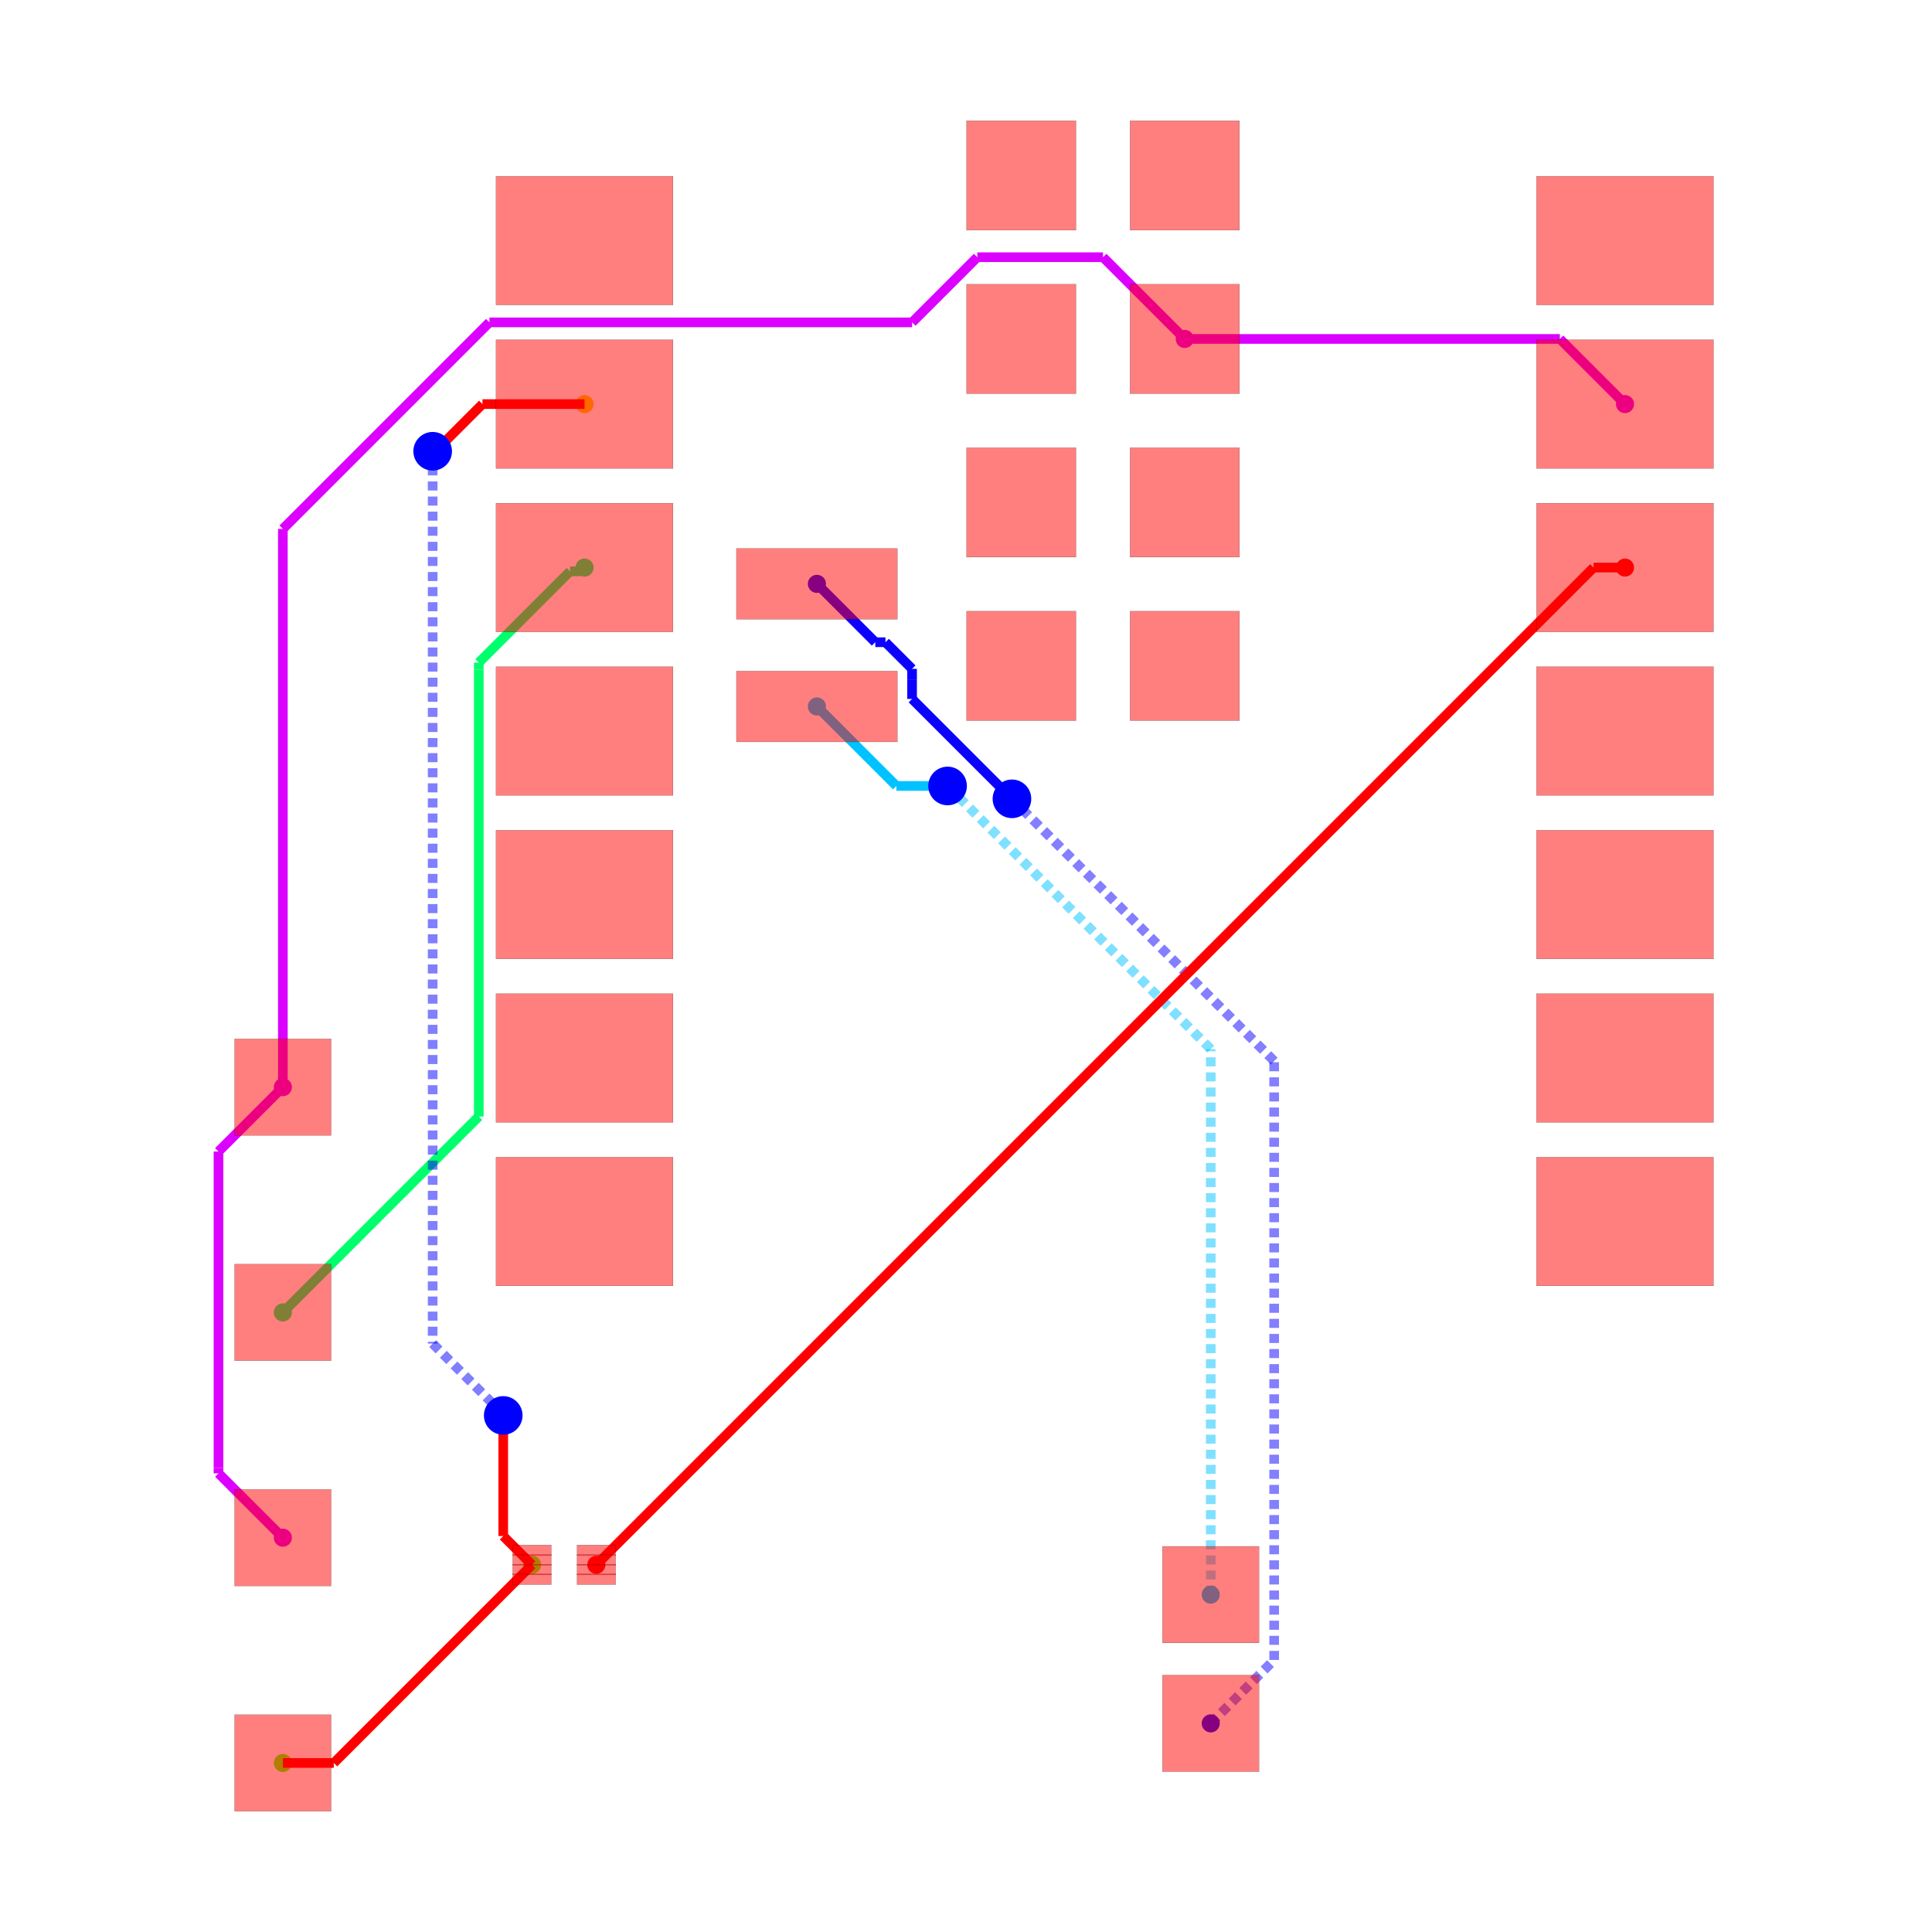
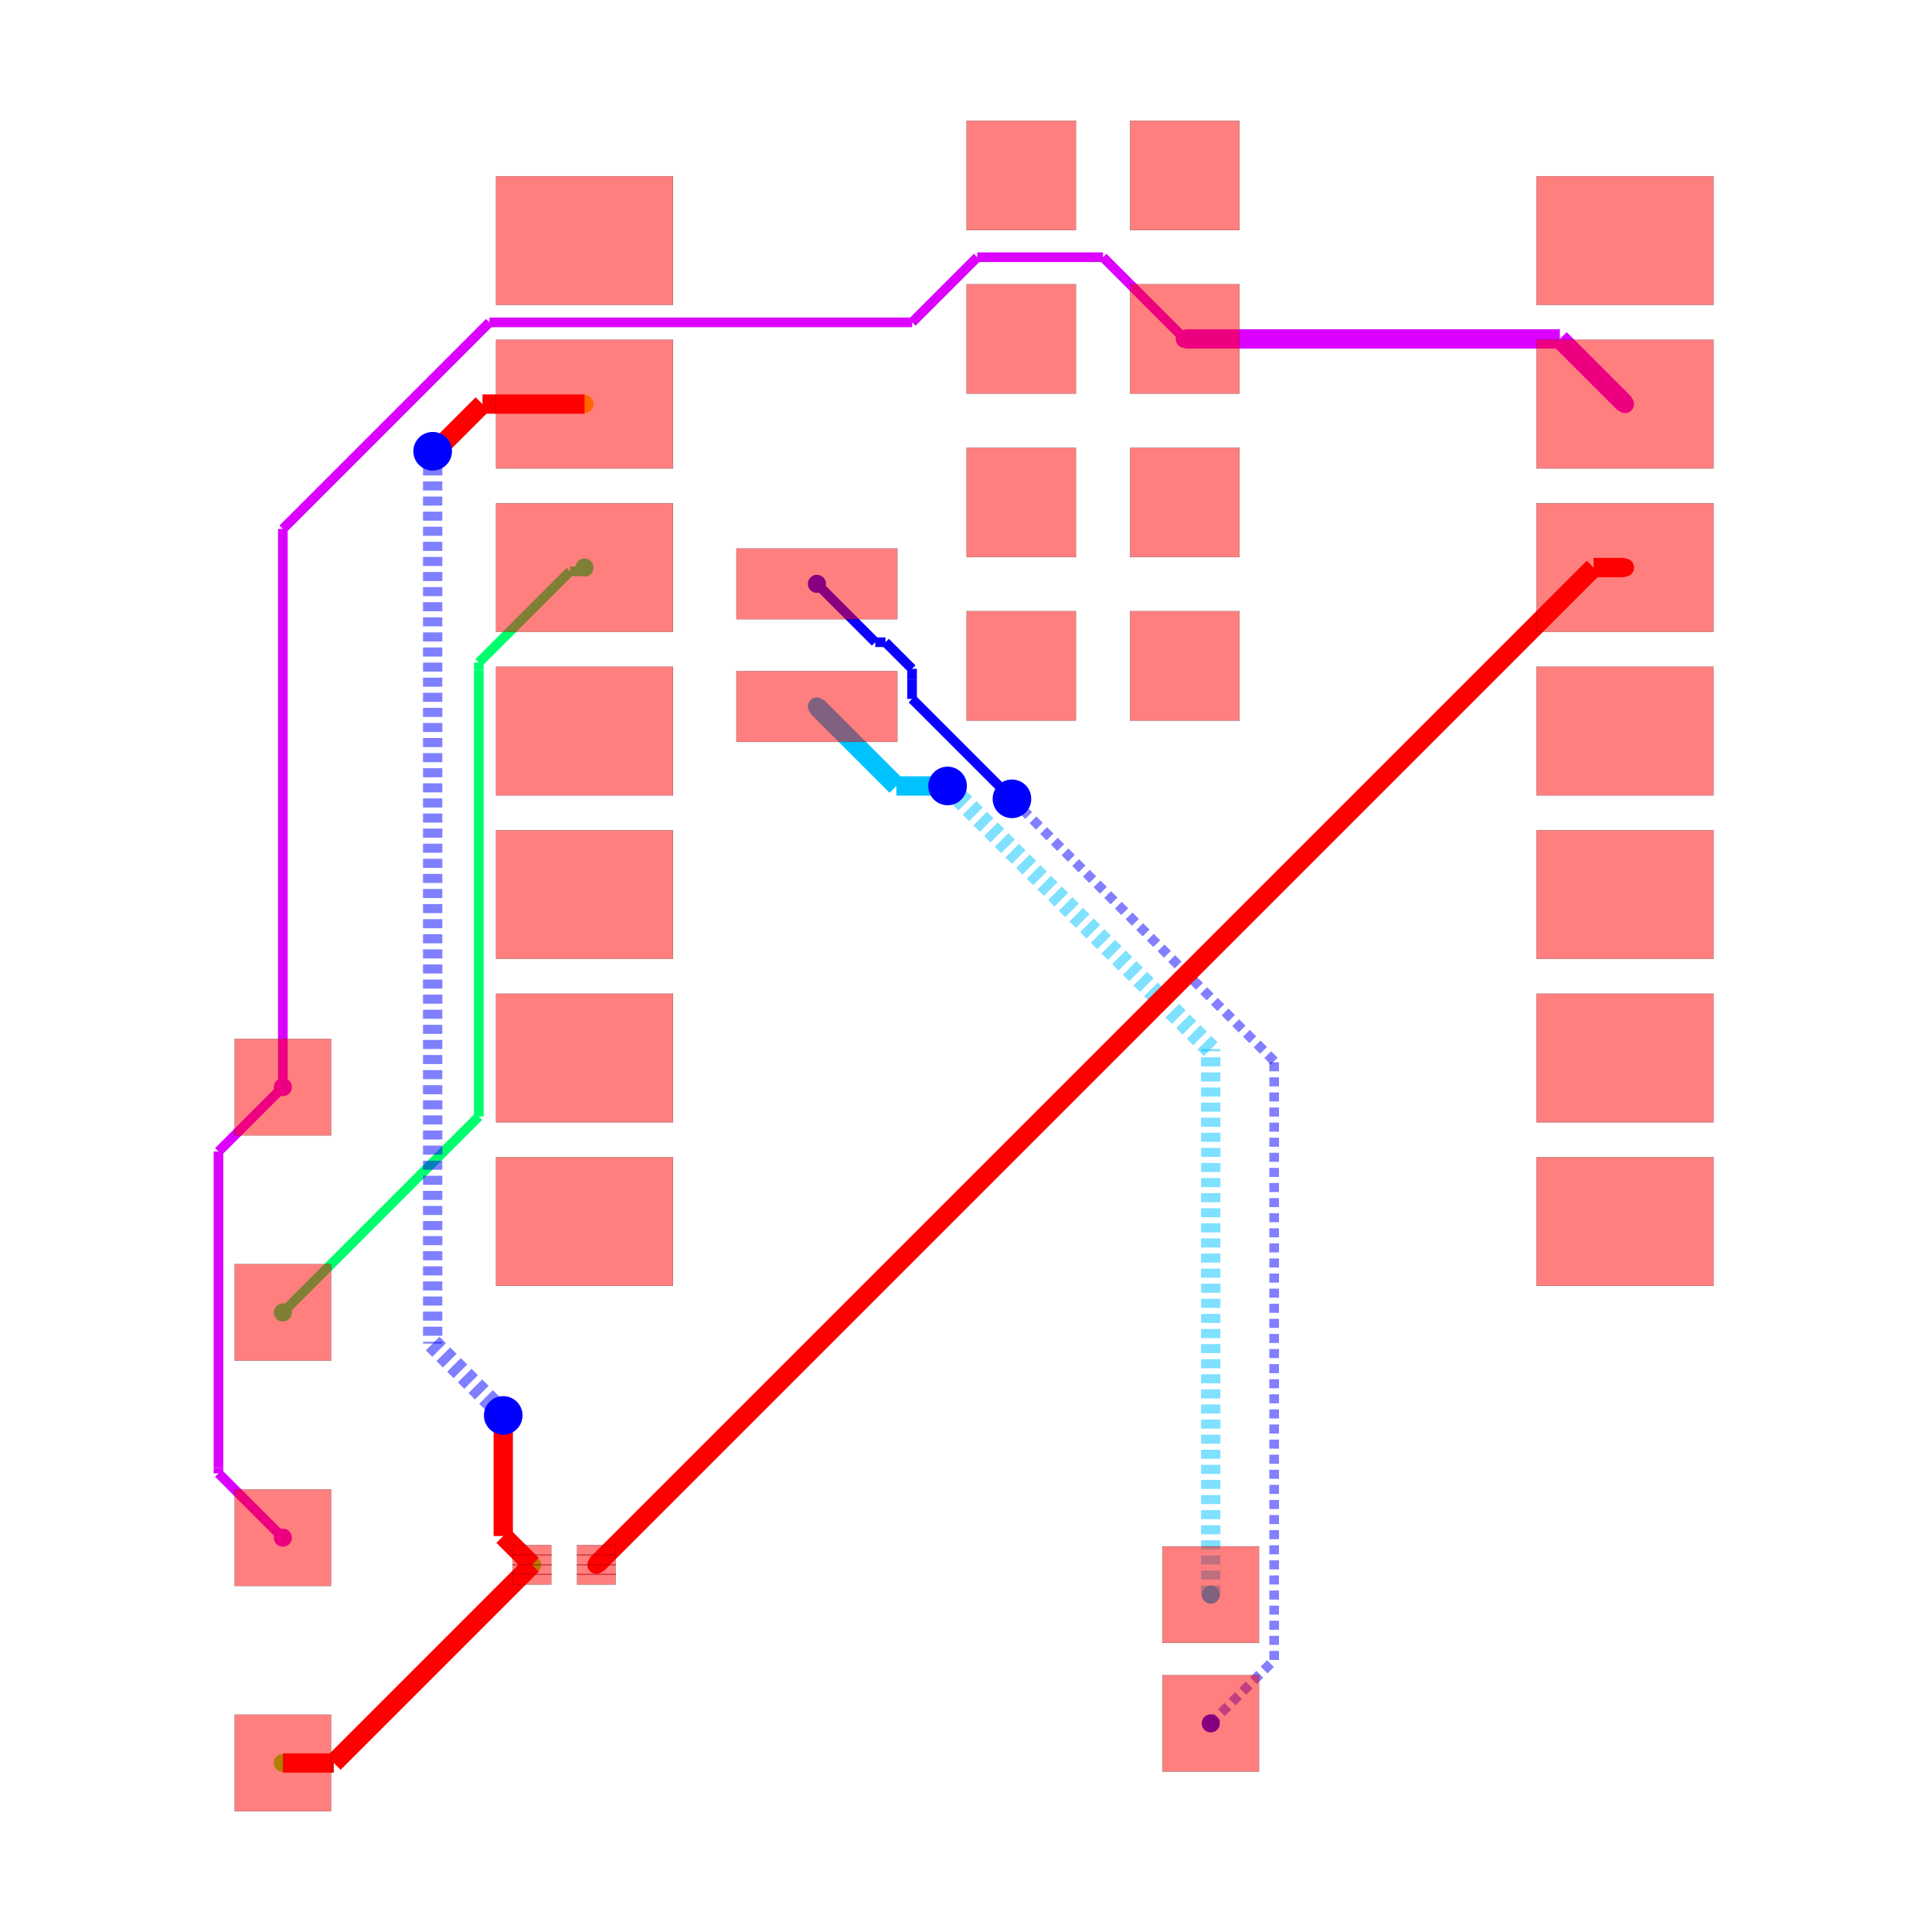
<svg xmlns="http://www.w3.org/2000/svg" width="640" height="640" viewBox="0 0 640 640">
  <rect width="100%" height="100%" fill="white" />
  <g>
    <circle data-type="point" data-label="source_trace_2 (top)" data-x="10.124772" data-y="6.993" cx="538.304" cy="188.015" r="3" fill="hsl(0, 100%, 50%)" />
  </g>
  <g>
    <circle data-type="point" data-label="source_trace_2 (top)" data-x="-5.856893060790263" data-y="-8.500436101920712" cx="197.549" cy="518.359" r="3" fill="hsl(0, 100%, 50%)" />
  </g>
  <g>
    <circle data-type="point" data-label="source_trace_3 (top)" data-x="-6.040227999999999" data-y="9.533000000000001" cx="193.64" cy="133.858" r="3" fill="hsl(48.571, 100%, 50%)" />
  </g>
  <g>
    <circle data-type="point" data-label="source_trace_3 (top)" data-x="-6.856893060790263" data-y="-8.500436101920712" cx="176.228" cy="518.359" r="3" fill="hsl(48.571, 100%, 50%)" />
  </g>
  <g>
    <circle data-type="point" data-label="source_trace_4 (top)" data-x="-6.856893060790263" data-y="-8.500436101920712" cx="176.228" cy="518.359" r="3" fill="hsl(97.143, 100%, 50%)" />
  </g>
  <g>
    <circle data-type="point" data-label="source_trace_4 (top)" data-x="-10.727385294299685" data-y="-11.579453643315949" cx="93.703" cy="584.009" r="3" fill="hsl(97.143, 100%, 50%)" />
  </g>
  <g>
    <circle data-type="point" data-label="source_trace_6 (top)" data-x="-6.040227999999999" data-y="6.993" cx="193.64" cy="188.015" r="3" fill="hsl(145.714, 100%, 50%)" />
  </g>
  <g>
    <circle data-type="point" data-label="source_trace_6 (top)" data-x="-10.727385294299685" data-y="-4.579453643315949" cx="93.703" cy="434.758" r="3" fill="hsl(145.714, 100%, 50%)" />
  </g>
  <g>
    <circle data-type="point" data-label="source_trace_8 (top)" data-x="-2.4302279999999996" data-y="4.835" cx="270.611" cy="234.026" r="3" fill="hsl(194.286, 100%, 50%)" />
  </g>
  <g>
    <circle data-type="point" data-label="source_trace_8 (top)" data-x="3.6885631738662035" data-y="-8.96420520580684" cx="401.074" cy="528.248" r="3" fill="hsl(194.286, 100%, 50%)" />
  </g>
  <g>
    <circle data-type="point" data-label="source_trace_9 (top)" data-x="-2.4302279999999996" data-y="6.74" cx="270.611" cy="193.409" r="3" fill="hsl(242.857, 100%, 50%)" />
  </g>
  <g>
    <circle data-type="point" data-label="source_trace_9 (top)" data-x="3.6885631738662035" data-y="-10.96420520580684" cx="401.074" cy="570.891" r="3" fill="hsl(242.857, 100%, 50%)" />
  </g>
  <g>
    <circle data-type="point" data-label="source_net_0 (top)" data-x="-10.727385294299685" data-y="-8.079453643315949" cx="93.703" cy="509.383" r="3" fill="hsl(291.429, 100%, 50%)" />
  </g>
  <g>
    <circle data-type="point" data-label="source_net_0 (top)" data-x="-10.727385294299685" data-y="-1.079453643315949" cx="93.703" cy="360.132" r="3" fill="hsl(291.429, 100%, 50%)" />
  </g>
  <g>
    <circle data-type="point" data-label="source_net_0 (top)" data-x="3.2847720000000002" data-y="10.545" cx="392.464" cy="112.28" r="3" fill="hsl(291.429, 100%, 50%)" />
  </g>
  <g>
    <circle data-type="point" data-label="source_net_0 (top)" data-x="10.124772" data-y="9.533000000000001" cx="538.304" cy="133.858" r="3" fill="hsl(291.429, 100%, 50%)" />
  </g>
  <g>
-     <polyline data-points="3.2847720000000002,10.545 9.112772000000001,10.545" data-type="line" data-label="" points="392.464,112.28 516.727,112.28" fill="none" stroke="hsl(291.429, 100%, 50%)" stroke-width="3.198" />
-   </g>
-   <g>
-     <polyline data-points="9.112772000000001,10.545 10.124772,9.533000000000001" data-type="line" data-label="" points="516.727,112.28 538.304,133.858" fill="none" stroke="hsl(291.429, 100%, 50%)" stroke-width="3.198" />
+     <polyline data-points="3.2847720000000002,10.545 9.112772000000001,10.545" data-type="line" data-label="" points="392.464,112.28 516.727,112.28" fill="none" stroke="hsl(291.429, 100%, 50%)" stroke-width="6.396" />
+   </g>
+   <g>
+     <polyline data-points="9.112772000000001,10.545 10.124772,9.533000000000001" data-type="line" data-label="" points="516.727,112.28 538.304,133.858" fill="none" stroke="hsl(291.429, 100%, 50%)" stroke-width="6.396" />
  </g>
  <g>
    <polyline data-points="-10.727385294299685,-1.079453643315949 -11.727494334164163,-2.079562683180427" data-type="line" data-label="" points="93.703,360.132 72.379,381.456" fill="none" stroke="hsl(291.429, 100%, 50%)" stroke-width="3.198" />
  </g>
  <g>
    <polyline data-points="-11.727494334164163,-2.079562683180427 -11.727494334164163,-6.994025818108921" data-type="line" data-label="" points="72.379,381.456 72.379,486.24" fill="none" stroke="hsl(291.429, 100%, 50%)" stroke-width="3.198" />
  </g>
  <g>
    <polyline data-points="-11.727494334164163,-6.994025818108921 -11.727494334164163,-7.079344603451471" data-type="line" data-label="" points="72.379,486.24 72.379,488.059" fill="none" stroke="hsl(291.429, 100%, 50%)" stroke-width="3.198" />
  </g>
  <g>
    <polyline data-points="-11.727494334164163,-7.079344603451471 -10.727385294299685,-8.079453643315949" data-type="line" data-label="" points="72.379,488.059 93.703,509.383" fill="none" stroke="hsl(291.429, 100%, 50%)" stroke-width="3.198" />
  </g>
  <g>
    <polyline data-points="-10.727385294299685,-1.079453643315949 -10.727385294299685,7.593448202743216" data-type="line" data-label="" points="93.703,360.132 93.703,175.212" fill="none" stroke="hsl(291.429, 100%, 50%)" stroke-width="3.198" />
  </g>
  <g>
    <polyline data-points="-10.727385294299685,7.593448202743216 -7.518349078821869,10.802484418221033" data-type="line" data-label="" points="93.703,175.212 162.125,106.79" fill="none" stroke="hsl(291.429, 100%, 50%)" stroke-width="3.198" />
  </g>
  <g>
    <polyline data-points="-7.518349078821869,10.802484418221033 -0.9507636247636544,10.802484418221033" data-type="line" data-label="" points="162.125,106.79 302.156,106.79" fill="none" stroke="hsl(291.429, 100%, 50%)" stroke-width="3.198" />
  </g>
  <g>
    <polyline data-points="-0.9507636247636544,10.802484418221033 0.06175195701531419,11.815000000000001" data-type="line" data-label="" points="302.156,106.79 323.744,85.202" fill="none" stroke="hsl(291.429, 100%, 50%)" stroke-width="3.198" />
  </g>
  <g>
    <polyline data-points="0.06175195701531419,11.815000000000001 2.014771999999999,11.815000000000001" data-type="line" data-label="" points="323.744,85.202 365.386,85.202" fill="none" stroke="hsl(291.429, 100%, 50%)" stroke-width="3.198" />
  </g>
  <g>
    <polyline data-points="2.014771999999999,11.815000000000001 3.2847720000000002,10.545" data-type="line" data-label="" points="365.386,85.202 392.464,112.28" fill="none" stroke="hsl(291.429, 100%, 50%)" stroke-width="3.198" />
  </g>
  <g>
    <polyline data-points="3.6885631738662035,-10.96420520580684 4.674003980297006,-9.978764399376036" data-type="line" data-label="" points="401.074,570.891 422.085,549.88" fill="none" stroke="rgba(8,0,255,0.5)" stroke-width="3.198" stroke-dasharray="3 2" />
  </g>
  <g>
    <polyline data-points="4.674003980297006,-9.978764399376036 4.674003980297006,-0.6740039802970057" data-type="line" data-label="" points="422.085,549.88 422.085,351.487" fill="none" stroke="rgba(8,0,255,0.5)" stroke-width="3.198" stroke-dasharray="3 2" />
  </g>
  <g>
    <polyline data-points="4.674003980297006,-0.6740039802970057 4.674003980297005,-0.6740039802970057" data-type="line" data-label="" points="422.085,351.487 422.085,351.487" fill="none" stroke="rgba(8,0,255,0.5)" stroke-width="3.198" stroke-dasharray="3 2" />
  </g>
  <g>
    <polyline data-points="4.674003980297005,-0.6740039802970057 0.6086043210830926,3.3913956789169077" data-type="line" data-label="" points="422.085,351.487 335.404,264.806" fill="none" stroke="rgba(8,0,255,0.5)" stroke-width="3.198" stroke-dasharray="3 2" />
  </g>
  <g>
    <polyline data-points="0.6086043210830926,3.3913956789169077 0.6,3.4000000000000004" data-type="line" data-label="" points="335.404,264.806 335.221,264.623" fill="none" stroke="rgba(8,0,255,0.5)" stroke-width="3.198" stroke-dasharray="3 2" />
  </g>
  <g>
    <polyline data-points="0.6,3.4000000000000004 -0.9518234432128395,4.95182344321284" data-type="line" data-label="" points="335.221,264.623 302.133,231.536" fill="none" stroke="hsl(242.857, 100%, 50%)" stroke-width="3.198" />
  </g>
  <g>
    <polyline data-points="-0.9518234432128395,4.95182344321284 -0.9518234432128395,5.255982714751378" data-type="line" data-label="" points="302.133,231.536 302.133,225.05" fill="none" stroke="hsl(242.857, 100%, 50%)" stroke-width="3.198" />
  </g>
  <g>
    <polyline data-points="-0.9518234432128395,5.255982714751378 -0.9518234432128395,5.419780192456871" data-type="line" data-label="" points="302.133,225.05 302.133,221.558" fill="none" stroke="hsl(242.857, 100%, 50%)" stroke-width="3.198" />
  </g>
  <g>
    <polyline data-points="-0.9518234432128395,5.419780192456871 -1.3650920106338424,5.833048759877874" data-type="line" data-label="" points="302.133,221.558 293.322,212.747" fill="none" stroke="hsl(242.857, 100%, 50%)" stroke-width="3.198" />
  </g>
  <g>
    <polyline data-points="-1.3650920106338424,5.833048759877874 -1.5232767598778736,5.833048759877874" data-type="line" data-label="" points="293.322,212.747 289.949,212.747" fill="none" stroke="hsl(242.857, 100%, 50%)" stroke-width="3.198" />
  </g>
  <g>
    <polyline data-points="-1.5232767598778736,5.833048759877874 -2.4302279999999996,6.74" data-type="line" data-label="" points="289.949,212.747 270.611,193.409" fill="none" stroke="hsl(242.857, 100%, 50%)" stroke-width="3.198" />
  </g>
  <g>
-     <polyline data-points="3.6885631738662035,-8.96420520580684 3.6885631738662035,-0.4885631738662033" data-type="line" data-label="" points="401.074,528.248 401.074,347.533" fill="none" stroke="rgba(0,195,255,0.5)" stroke-width="3.198" stroke-dasharray="3 2" />
-   </g>
-   <g>
-     <polyline data-points="3.6885631738662035,-0.4885631738662033 -0.39434265501119053,3.5943426550111903" data-type="line" data-label="" points="401.074,347.533 314.02,260.479" fill="none" stroke="rgba(0,195,255,0.5)" stroke-width="3.198" stroke-dasharray="3 2" />
-   </g>
-   <g>
-     <polyline data-points="-0.39434265501119053,3.5943426550111903 -0.40000000000000013,3.6" data-type="line" data-label="" points="314.02,260.479 313.899,260.359" fill="none" stroke="rgba(0,195,255,0.5)" stroke-width="3.198" stroke-dasharray="3 2" />
-   </g>
-   <g>
-     <polyline data-points="-0.40000000000000013,3.6 -1.1952279999999997,3.6" data-type="line" data-label="" points="313.899,260.359 296.944,260.359" fill="none" stroke="hsl(194.286, 100%, 50%)" stroke-width="3.198" />
-   </g>
-   <g>
-     <polyline data-points="-1.1952279999999997,3.6 -2.4302279999999996,4.835" data-type="line" data-label="" points="296.944,260.359 270.611,234.026" fill="none" stroke="hsl(194.286, 100%, 50%)" stroke-width="3.198" />
+     <polyline data-points="3.6885631738662035,-8.96420520580684 3.6885631738662035,-0.4885631738662033" data-type="line" data-label="" points="401.074,528.248 401.074,347.533" fill="none" stroke="rgba(0,195,255,0.5)" stroke-width="6.396" stroke-dasharray="3 2" />
+   </g>
+   <g>
+     <polyline data-points="3.6885631738662035,-0.4885631738662033 -0.39434265501119053,3.5943426550111903" data-type="line" data-label="" points="401.074,347.533 314.02,260.479" fill="none" stroke="rgba(0,195,255,0.5)" stroke-width="6.396" stroke-dasharray="3 2" />
+   </g>
+   <g>
+     <polyline data-points="-0.39434265501119053,3.5943426550111903 -0.40000000000000013,3.6" data-type="line" data-label="" points="314.02,260.479 313.899,260.359" fill="none" stroke="rgba(0,195,255,0.5)" stroke-width="6.396" stroke-dasharray="3 2" />
+   </g>
+   <g>
+     <polyline data-points="-0.40000000000000013,3.6 -1.1952279999999997,3.6" data-type="line" data-label="" points="313.899,260.359 296.944,260.359" fill="none" stroke="hsl(194.286, 100%, 50%)" stroke-width="6.396" />
+   </g>
+   <g>
+     <polyline data-points="-1.1952279999999997,3.6 -2.4302279999999996,4.835" data-type="line" data-label="" points="296.944,260.359 270.611,234.026" fill="none" stroke="hsl(194.286, 100%, 50%)" stroke-width="6.396" />
  </g>
  <g>
    <polyline data-points="-10.727385294299685,-4.579453643315949 -7.683421444797486,-1.53548979381375" data-type="line" data-label="" points="93.703,434.758 158.605,369.855" fill="none" stroke="hsl(145.714, 100%, 50%)" stroke-width="3.198" />
  </g>
  <g>
    <polyline data-points="-7.683421444797486,-1.53548979381375 -7.683421444797486,5.4095967638739735" data-type="line" data-label="" points="158.605,369.855 158.605,221.775" fill="none" stroke="hsl(145.714, 100%, 50%)" stroke-width="3.198" />
  </g>
  <g>
    <polyline data-points="-7.683421444797486,5.4095967638739735 -7.683421444797486,5.516578555202515" data-type="line" data-label="" points="158.605,221.775 158.605,219.494" fill="none" stroke="hsl(145.714, 100%, 50%)" stroke-width="3.198" />
  </g>
  <g>
    <polyline data-points="-7.683421444797486,5.516578555202515 -6.2656333348638,6.934366665136201" data-type="line" data-label="" points="158.605,219.494 188.834,189.265" fill="none" stroke="hsl(145.714, 100%, 50%)" stroke-width="3.198" />
  </g>
  <g>
    <polyline data-points="-6.2656333348638,6.934366665136201 -6.098861334863798,6.934366665136201" data-type="line" data-label="" points="188.834,189.265 192.39,189.265" fill="none" stroke="hsl(145.714, 100%, 50%)" stroke-width="3.198" />
  </g>
  <g>
    <polyline data-points="-6.098861334863798,6.934366665136201 -6.040227999999999,6.993" data-type="line" data-label="" points="192.39,189.265 193.64,188.015" fill="none" stroke="hsl(145.714, 100%, 50%)" stroke-width="3.198" />
  </g>
  <g>
-     <polyline data-points="-10.727385294299685,-11.579453643315949 -9.9359106021855,-11.579453643315949" data-type="line" data-label="" points="93.703,584.009 110.578,584.009" fill="none" stroke="red" stroke-width="3.198" />
-   </g>
-   <g>
-     <polyline data-points="-9.9359106021855,-11.579453643315949 -6.856893060790263,-8.500436101920712" data-type="line" data-label="" points="110.578,584.009 176.228,518.359" fill="none" stroke="red" stroke-width="3.198" />
-   </g>
-   <g>
-     <polyline data-points="-6.040227999999999,9.533000000000001 -7.6261862149085395,9.533000000000001" data-type="line" data-label="" points="193.64,133.858 159.825,133.858" fill="none" stroke="red" stroke-width="3.198" />
-   </g>
-   <g>
-     <polyline data-points="-7.6261862149085395,9.533000000000001 -8.27244901607725,8.886737198831291" data-type="line" data-label="" points="159.825,133.858 146.046,147.637" fill="none" stroke="red" stroke-width="3.198" />
-   </g>
-   <g>
-     <polyline data-points="-8.27244901607725,8.886737198831291 -8.4,8.8" data-type="line" data-label="" points="146.046,147.637 143.326,149.486" fill="none" stroke="red" stroke-width="3.198" />
-   </g>
-   <g>
-     <polyline data-points="-8.4,8.8 -8.4,-5.06335497075901" data-type="line" data-label="" points="143.326,149.486 143.326,445.075" fill="none" stroke="rgba(0,0,255,0.5)" stroke-width="3.198" stroke-dasharray="3 2" />
-   </g>
-   <g>
-     <polyline data-points="-8.4,-5.06335497075901 -7.295856780438707,-6.167498190320304" data-type="line" data-label="" points="143.326,445.075 166.868,468.617" fill="none" stroke="rgba(0,0,255,0.5)" stroke-width="3.198" stroke-dasharray="3 2" />
-   </g>
-   <g>
-     <polyline data-points="-7.295856780438707,-6.167498190320304 -7.303683588772486,-6.179968050960356" data-type="line" data-label="" points="166.868,468.617 166.702,468.883" fill="none" stroke="rgba(0,0,255,0.5)" stroke-width="3.198" stroke-dasharray="3 2" />
-   </g>
-   <g>
-     <polyline data-points="-7.303683588772486,-6.179968050960356 -7.303683588772486,-8.05364557393849" data-type="line" data-label="" points="166.702,468.883 166.702,508.833" fill="none" stroke="red" stroke-width="3.198" />
-   </g>
-   <g>
-     <polyline data-points="-7.303683588772486,-8.05364557393849 -6.856893060790263,-8.500436101920712" data-type="line" data-label="" points="166.702,508.833 176.228,518.359" fill="none" stroke="red" stroke-width="3.198" />
-   </g>
-   <g>
-     <polyline data-points="10.124772,6.993 9.63654304113045,6.993" data-type="line" data-label="" points="538.304,188.015 527.894,188.015" fill="none" stroke="hsl(0, 100%, 50%)" stroke-width="3.198" />
-   </g>
-   <g>
-     <polyline data-points="9.63654304113045,6.993 -5.856893060790263,-8.500436101920712" data-type="line" data-label="" points="527.894,188.015 197.549,518.359" fill="none" stroke="hsl(0, 100%, 50%)" stroke-width="3.198" />
+     <polyline data-points="-10.727385294299685,-11.579453643315949 -9.9359106021855,-11.579453643315949" data-type="line" data-label="" points="93.703,584.009 110.578,584.009" fill="none" stroke="red" stroke-width="6.396" />
+   </g>
+   <g>
+     <polyline data-points="-9.9359106021855,-11.579453643315949 -6.856893060790263,-8.500436101920712" data-type="line" data-label="" points="110.578,584.009 176.228,518.359" fill="none" stroke="red" stroke-width="6.396" />
+   </g>
+   <g>
+     <polyline data-points="-6.040227999999999,9.533000000000001 -7.6261862149085395,9.533000000000001" data-type="line" data-label="" points="193.64,133.858 159.825,133.858" fill="none" stroke="red" stroke-width="6.396" />
+   </g>
+   <g>
+     <polyline data-points="-7.6261862149085395,9.533000000000001 -8.27244901607725,8.886737198831291" data-type="line" data-label="" points="159.825,133.858 146.046,147.637" fill="none" stroke="red" stroke-width="6.396" />
+   </g>
+   <g>
+     <polyline data-points="-8.27244901607725,8.886737198831291 -8.4,8.8" data-type="line" data-label="" points="146.046,147.637 143.326,149.486" fill="none" stroke="red" stroke-width="6.396" />
+   </g>
+   <g>
+     <polyline data-points="-8.4,8.8 -8.4,-5.06335497075901" data-type="line" data-label="" points="143.326,149.486 143.326,445.075" fill="none" stroke="rgba(0,0,255,0.5)" stroke-width="6.396" stroke-dasharray="3 2" />
+   </g>
+   <g>
+     <polyline data-points="-8.4,-5.06335497075901 -7.295856780438707,-6.167498190320304" data-type="line" data-label="" points="143.326,445.075 166.868,468.617" fill="none" stroke="rgba(0,0,255,0.5)" stroke-width="6.396" stroke-dasharray="3 2" />
+   </g>
+   <g>
+     <polyline data-points="-7.295856780438707,-6.167498190320304 -7.303683588772486,-6.179968050960356" data-type="line" data-label="" points="166.868,468.617 166.702,468.883" fill="none" stroke="rgba(0,0,255,0.5)" stroke-width="6.396" stroke-dasharray="3 2" />
+   </g>
+   <g>
+     <polyline data-points="-7.303683588772486,-6.179968050960356 -7.303683588772486,-8.05364557393849" data-type="line" data-label="" points="166.702,468.883 166.702,508.833" fill="none" stroke="red" stroke-width="6.396" />
+   </g>
+   <g>
+     <polyline data-points="-7.303683588772486,-8.05364557393849 -6.856893060790263,-8.500436101920712" data-type="line" data-label="" points="166.702,508.833 176.228,518.359" fill="none" stroke="red" stroke-width="6.396" />
+   </g>
+   <g>
+     <polyline data-points="10.124772,6.993 9.63654304113045,6.993" data-type="line" data-label="" points="538.304,188.015 527.894,188.015" fill="none" stroke="hsl(0, 100%, 50%)" stroke-width="6.396" />
+   </g>
+   <g>
+     <polyline data-points="9.63654304113045,6.993 -5.856893060790263,-8.500436101920712" data-type="line" data-label="" points="527.894,188.015 197.549,518.359" fill="none" stroke="hsl(0, 100%, 50%)" stroke-width="6.396" />
  </g>
  <g>
    <rect data-type="rect" data-label="" data-x="-5.856893060790263" data-y="-8.275436101920713" x="191.153" y="511.803" width="12.793" height="3.518" fill="rgba(255,0,0,0.5)" stroke="black" stroke-width="0.047" />
  </g>
  <g>
    <rect data-type="rect" data-label="" data-x="-5.856893060790263" data-y="-8.425436101920713" x="191.153" y="515.001" width="12.793" height="3.518" fill="rgba(255,0,0,0.5)" stroke="black" stroke-width="0.047" />
  </g>
  <g>
    <rect data-type="rect" data-label="" data-x="-5.856893060790263" data-y="-8.575436101920712" x="191.153" y="518.199" width="12.793" height="3.518" fill="rgba(255,0,0,0.5)" stroke="black" stroke-width="0.047" />
  </g>
  <g>
    <rect data-type="rect" data-label="" data-x="-5.856893060790263" data-y="-8.725436101920712" x="191.153" y="521.398" width="12.793" height="3.518" fill="rgba(255,0,0,0.5)" stroke="black" stroke-width="0.047" />
  </g>
  <g>
    <rect data-type="rect" data-label="" data-x="-6.856893060790263" data-y="-8.275436101920713" x="169.831" y="511.803" width="12.793" height="3.518" fill="rgba(255,0,0,0.5)" stroke="black" stroke-width="0.047" />
  </g>
  <g>
    <rect data-type="rect" data-label="" data-x="-6.856893060790263" data-y="-8.425436101920713" x="169.831" y="515.001" width="12.793" height="3.518" fill="rgba(255,0,0,0.5)" stroke="black" stroke-width="0.047" />
  </g>
  <g>
    <rect data-type="rect" data-label="" data-x="-6.856893060790263" data-y="-8.575436101920712" x="169.831" y="518.199" width="12.793" height="3.518" fill="rgba(255,0,0,0.5)" stroke="black" stroke-width="0.047" />
  </g>
  <g>
    <rect data-type="rect" data-label="" data-x="-6.856893060790263" data-y="-8.725436101920712" x="169.831" y="521.398" width="12.793" height="3.518" fill="rgba(255,0,0,0.5)" stroke="black" stroke-width="0.047" />
  </g>
  <g>
    <rect data-type="rect" data-label="" data-x="-6.040227999999999" data-y="12.073" x="164.323" y="58.379" width="58.634" height="42.643" fill="rgba(255,0,0,0.5)" stroke="black" stroke-width="0.047" />
  </g>
  <g>
    <rect data-type="rect" data-label="" data-x="-6.040227999999999" data-y="9.533000000000001" x="164.323" y="112.536" width="58.634" height="42.643" fill="rgba(255,0,0,0.5)" stroke="black" stroke-width="0.047" />
  </g>
  <g>
    <rect data-type="rect" data-label="" data-x="-6.040227999999999" data-y="6.993" x="164.323" y="166.693" width="58.634" height="42.643" fill="rgba(255,0,0,0.5)" stroke="black" stroke-width="0.047" />
  </g>
  <g>
    <rect data-type="rect" data-label="" data-x="-6.040227999999999" data-y="4.453" x="164.323" y="220.85" width="58.634" height="42.643" fill="rgba(255,0,0,0.5)" stroke="black" stroke-width="0.047" />
  </g>
  <g>
    <rect data-type="rect" data-label="" data-x="-6.040227999999999" data-y="1.9129999999999998" x="164.323" y="275.007" width="58.634" height="42.643" fill="rgba(255,0,0,0.5)" stroke="black" stroke-width="0.047" />
  </g>
  <g>
    <rect data-type="rect" data-label="" data-x="-6.040227999999999" data-y="-0.6269999999999998" x="164.323" y="329.163" width="58.634" height="42.643" fill="rgba(255,0,0,0.5)" stroke="black" stroke-width="0.047" />
  </g>
  <g>
    <rect data-type="rect" data-label="" data-x="-6.040227999999999" data-y="-3.167" x="164.323" y="383.32" width="58.634" height="42.643" fill="rgba(255,0,0,0.5)" stroke="black" stroke-width="0.047" />
  </g>
  <g>
    <rect data-type="rect" data-label="" data-x="10.124772" data-y="-3.167" x="508.987" y="383.32" width="58.634" height="42.643" fill="rgba(255,0,0,0.5)" stroke="black" stroke-width="0.047" />
  </g>
  <g>
    <rect data-type="rect" data-label="" data-x="10.124772" data-y="-0.6269999999999998" x="508.987" y="329.163" width="58.634" height="42.643" fill="rgba(255,0,0,0.5)" stroke="black" stroke-width="0.047" />
  </g>
  <g>
    <rect data-type="rect" data-label="" data-x="10.124772" data-y="1.9129999999999998" x="508.987" y="275.007" width="58.634" height="42.643" fill="rgba(255,0,0,0.5)" stroke="black" stroke-width="0.047" />
  </g>
  <g>
    <rect data-type="rect" data-label="" data-x="10.124772" data-y="4.453" x="508.987" y="220.85" width="58.634" height="42.643" fill="rgba(255,0,0,0.5)" stroke="black" stroke-width="0.047" />
  </g>
  <g>
    <rect data-type="rect" data-label="" data-x="10.124772" data-y="6.993" x="508.987" y="166.693" width="58.634" height="42.643" fill="rgba(255,0,0,0.5)" stroke="black" stroke-width="0.047" />
  </g>
  <g>
    <rect data-type="rect" data-label="" data-x="10.124772" data-y="9.533000000000001" x="508.987" y="112.536" width="58.634" height="42.643" fill="rgba(255,0,0,0.5)" stroke="black" stroke-width="0.047" />
  </g>
  <g>
    <rect data-type="rect" data-label="" data-x="10.124772" data-y="12.073" x="508.987" y="58.379" width="58.634" height="42.643" fill="rgba(255,0,0,0.5)" stroke="black" stroke-width="0.047" />
  </g>
  <g>
    <rect data-type="rect" data-label="" data-x="-2.4302279999999996" data-y="4.835" x="243.959" y="222.3" width="53.304" height="23.454" fill="rgba(255,0,0,0.5)" stroke="black" stroke-width="0.047" />
  </g>
  <g>
    <rect data-type="rect" data-label="" data-x="-2.4302279999999996" data-y="6.74" x="243.959" y="181.682" width="53.304" height="23.454" fill="rgba(255,0,0,0.5)" stroke="black" stroke-width="0.047" />
  </g>
  <g>
    <rect data-type="rect" data-label="" data-x="0.7447720000000002" data-y="13.085" x="320.184" y="40" width="36.247" height="36.247" fill="rgba(255,0,0,0.5)" stroke="black" stroke-width="0.047" />
  </g>
  <g>
    <rect data-type="rect" data-label="" data-x="3.2847720000000002" data-y="13.085" x="374.341" y="40" width="36.247" height="36.247" fill="rgba(255,0,0,0.5)" stroke="black" stroke-width="0.047" />
  </g>
  <g>
    <rect data-type="rect" data-label="" data-x="0.7447720000000002" data-y="10.545" x="320.184" y="94.157" width="36.247" height="36.247" fill="rgba(255,0,0,0.5)" stroke="black" stroke-width="0.047" />
  </g>
  <g>
    <rect data-type="rect" data-label="" data-x="3.2847720000000002" data-y="10.545" x="374.341" y="94.157" width="36.247" height="36.247" fill="rgba(255,0,0,0.5)" stroke="black" stroke-width="0.047" />
  </g>
  <g>
    <rect data-type="rect" data-label="" data-x="0.7447720000000002" data-y="8.004999999999999" x="320.184" y="148.314" width="36.247" height="36.247" fill="rgba(255,0,0,0.5)" stroke="black" stroke-width="0.047" />
  </g>
  <g>
    <rect data-type="rect" data-label="" data-x="3.2847720000000002" data-y="8.004999999999999" x="374.341" y="148.314" width="36.247" height="36.247" fill="rgba(255,0,0,0.5)" stroke="black" stroke-width="0.047" />
  </g>
  <g>
    <rect data-type="rect" data-label="" data-x="0.7447720000000002" data-y="5.465" x="320.184" y="202.471" width="36.247" height="36.247" fill="rgba(255,0,0,0.5)" stroke="black" stroke-width="0.047" />
  </g>
  <g>
    <rect data-type="rect" data-label="" data-x="3.2847720000000002" data-y="5.465" x="374.341" y="202.471" width="36.247" height="36.247" fill="rgba(255,0,0,0.5)" stroke="black" stroke-width="0.047" />
  </g>
  <g>
    <rect data-type="rect" data-label="" data-x="3.6885631738662035" data-y="-10.96420520580684" x="385.083" y="554.9" width="31.982" height="31.982" fill="rgba(255,0,0,0.5)" stroke="black" stroke-width="0.047" />
  </g>
  <g>
    <rect data-type="rect" data-label="" data-x="3.6885631738662035" data-y="-8.96420520580684" x="385.083" y="512.256" width="31.982" height="31.982" fill="rgba(255,0,0,0.5)" stroke="black" stroke-width="0.047" />
  </g>
  <g>
    <rect data-type="rect" data-label="" data-x="-10.727385294299685" data-y="-11.579453643315949" x="77.712" y="568.018" width="31.982" height="31.982" fill="rgba(255,0,0,0.5)" stroke="black" stroke-width="0.047" />
  </g>
  <g>
    <rect data-type="rect" data-label="" data-x="-10.727385294299685" data-y="-8.079453643315949" x="77.712" y="493.392" width="31.982" height="31.982" fill="rgba(255,0,0,0.5)" stroke="black" stroke-width="0.047" />
  </g>
  <g>
    <rect data-type="rect" data-label="" data-x="-10.727385294299685" data-y="-4.579453643315949" x="77.712" y="418.766" width="31.982" height="31.982" fill="rgba(255,0,0,0.5)" stroke="black" stroke-width="0.047" />
  </g>
  <g>
    <rect data-type="rect" data-label="" data-x="-10.727385294299685" data-y="-1.079453643315949" x="77.712" y="344.141" width="31.982" height="31.982" fill="rgba(255,0,0,0.5)" stroke="black" stroke-width="0.047" />
  </g>
  <circle data-type="circle" data-label="" data-x="0.6" data-y="3.4000000000000004" cx="335.221" cy="264.623" r="6.396" fill="blue" stroke="none" stroke-width="0.047" />
  <circle data-type="circle" data-label="" data-x="-0.40000000000000013" data-y="3.6" cx="313.899" cy="260.359" r="6.396" fill="blue" stroke="none" stroke-width="0.047" />
  <circle data-type="circle" data-label="" data-x="-8.4" data-y="8.8" cx="143.326" cy="149.486" r="6.396" fill="blue" stroke="none" stroke-width="0.047" />
  <circle data-type="circle" data-label="" data-x="-7.303683588772486" data-y="-6.179968050960356" cx="166.702" cy="468.883" r="6.396" fill="blue" stroke="none" stroke-width="0.047" />
  <g id="crosshair" style="display: none">
    <line id="crosshair-h" y1="0" y2="640" stroke="#666" stroke-width="0.5" />
    <line id="crosshair-v" x1="0" x2="640" stroke="#666" stroke-width="0.5" />
    <text id="coordinates" font-family="monospace" font-size="12" fill="#666" />
  </g>
</svg>
